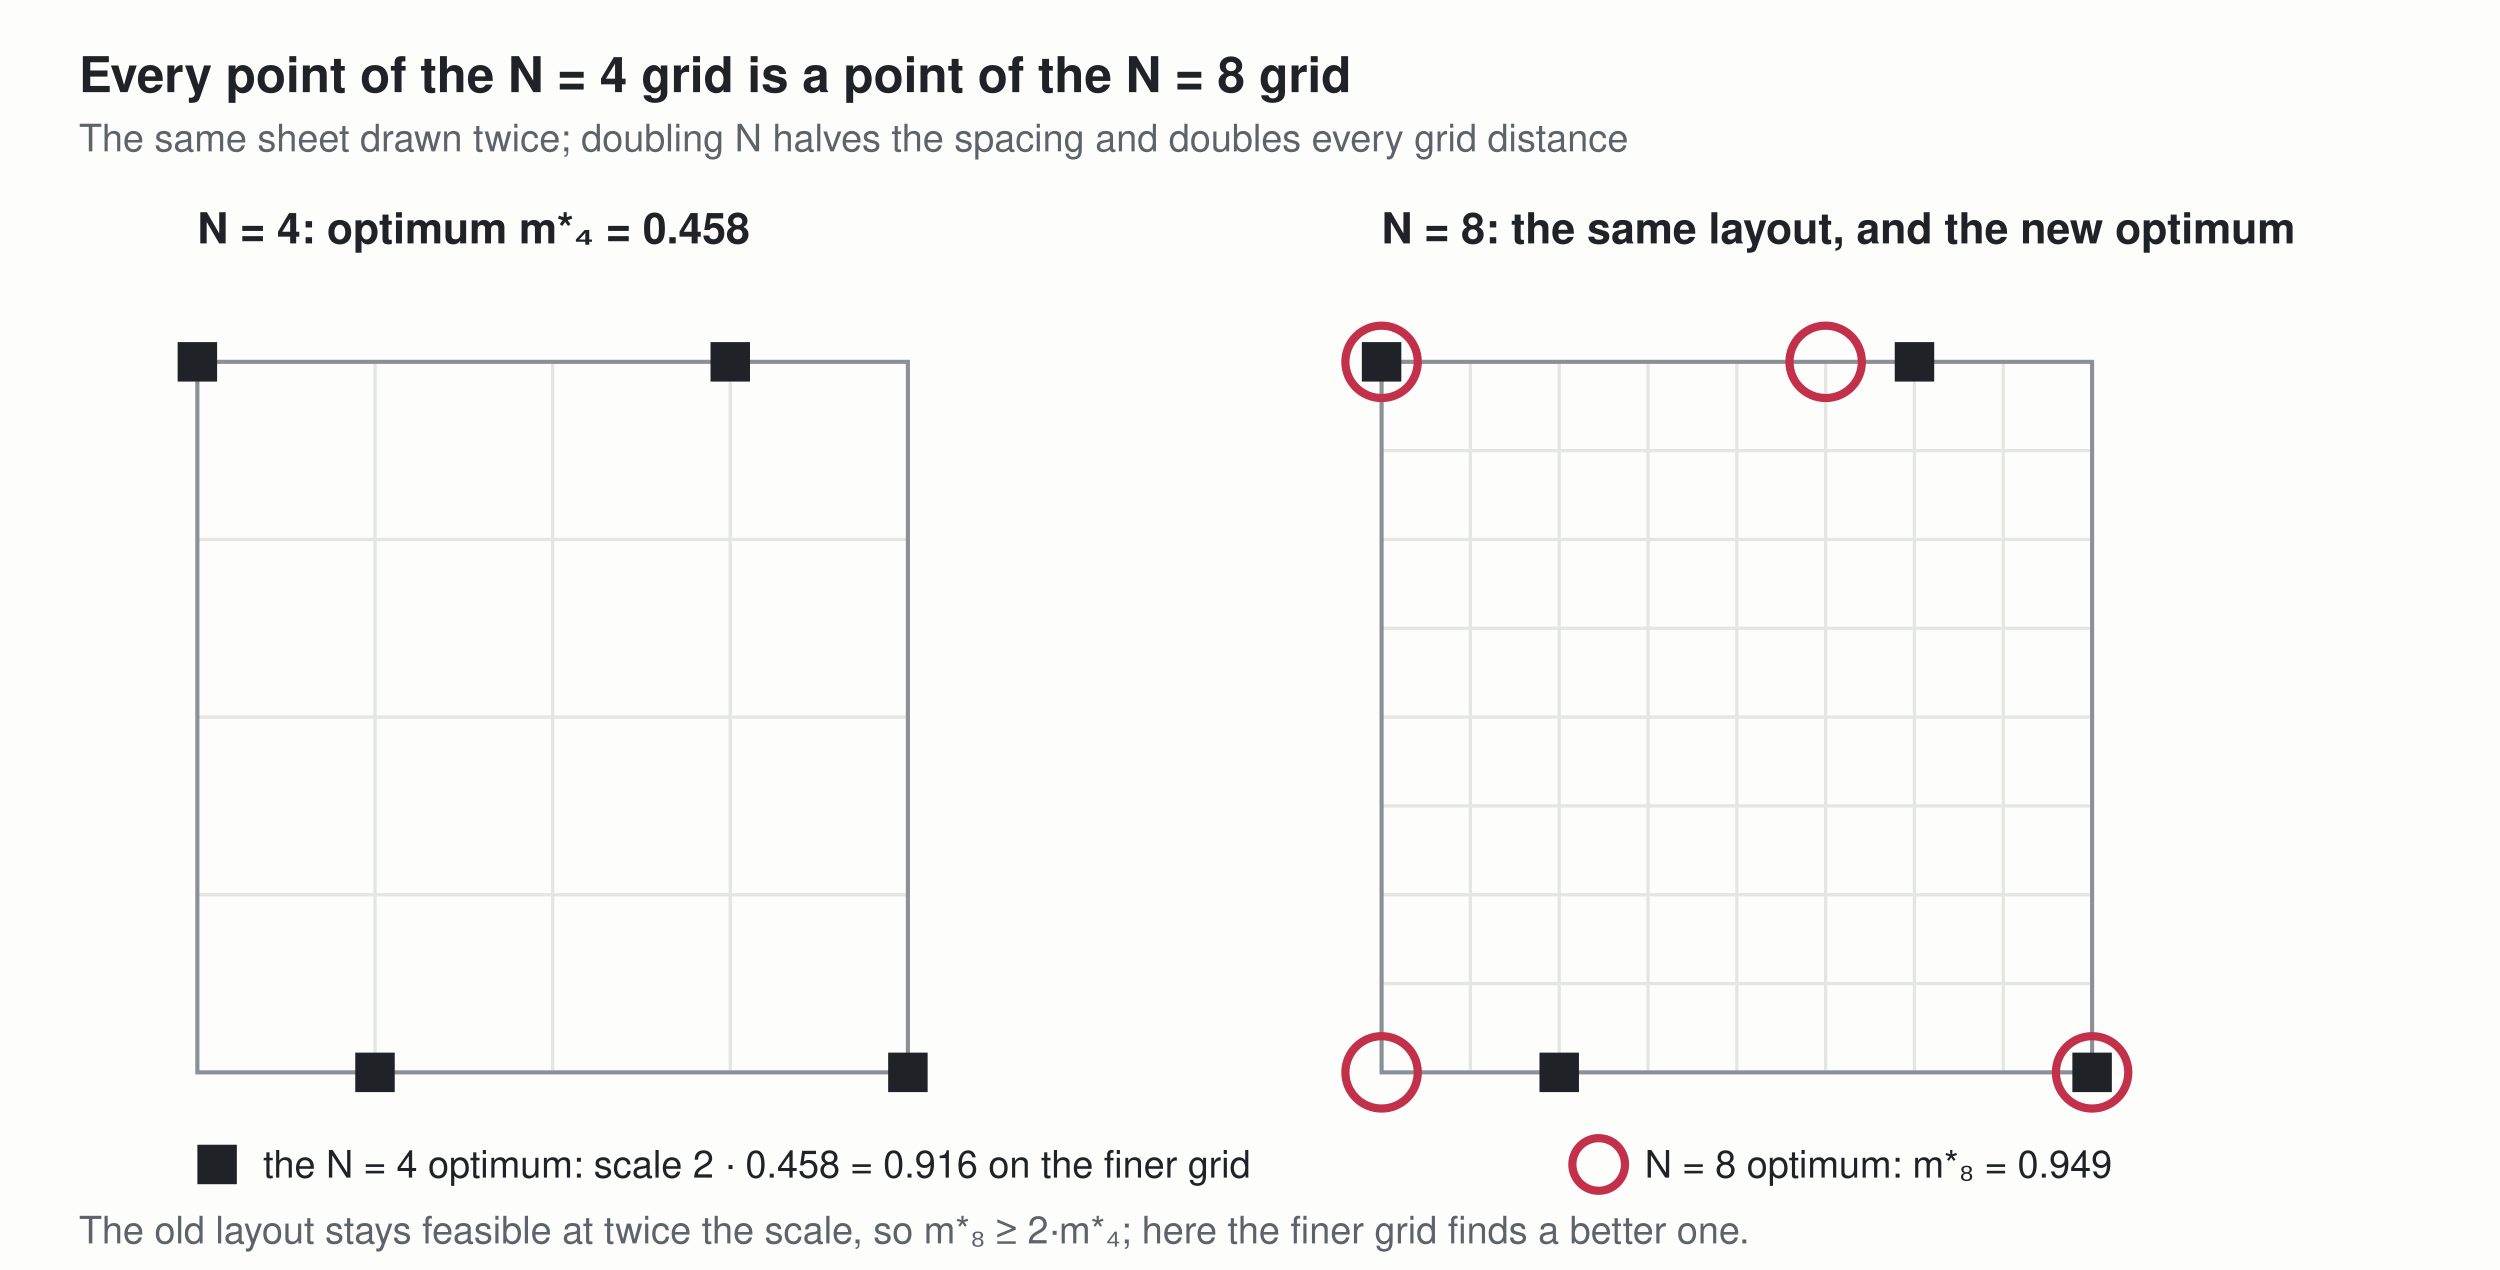
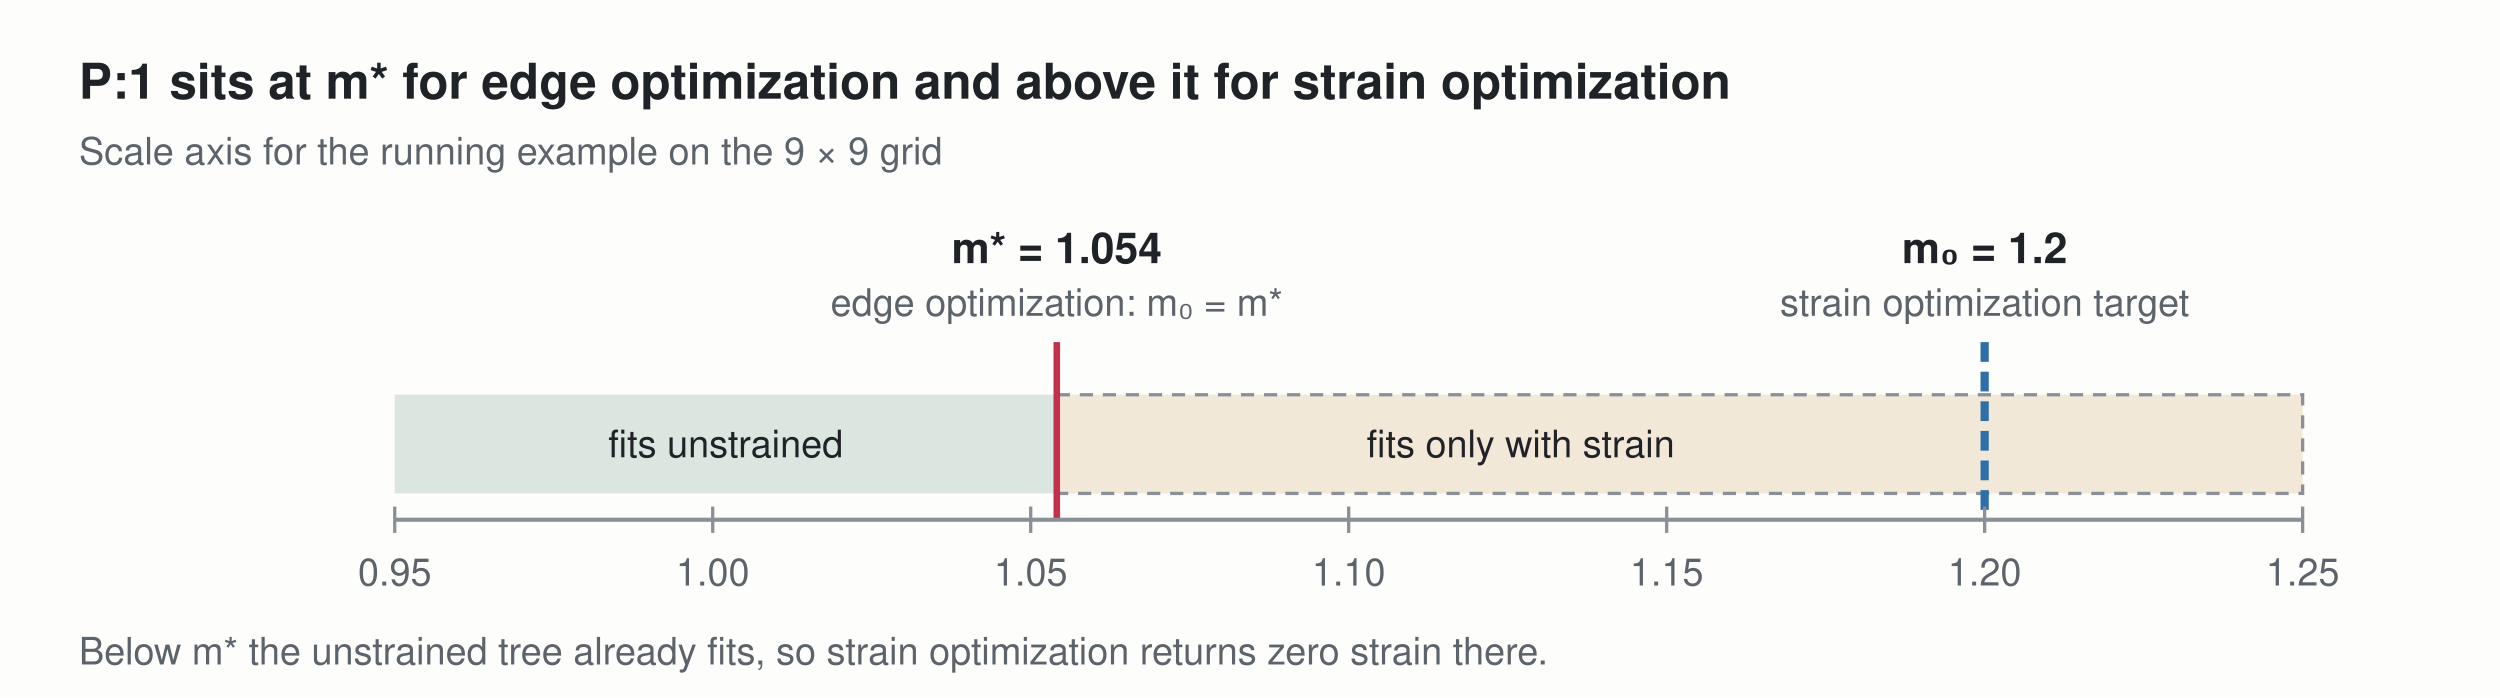
- <svg xmlns="http://www.w3.org/2000/svg" width="760" height="386" font-family="Archivo, -apple-system, system-ui, 'Segoe UI', Helvetica, Arial, sans-serif" viewBox="0 0 760 386" role="img" aria-label="Every grid point of the 4 by 4 grid is a grid point of the 8 by 8 grid, so doubling never hurts" font-size="13">
-   <rect x="0" y="0" width="760" height="386" fill="#fdfdfb" />
-   <text data-claude-text-id="title" x="24" y="28" font-size="15" font-weight="600" fill="#1f2328">Every point of the N = 4 grid is a point of the N = 8 grid</text>
-   <text data-claude-text-id="subtitle" x="24" y="46" font-size="11.5" fill="#5d636b">The same sheet drawn twice; doubling N halves the spacing and doubles every grid distance</text>
-   <text data-claude-text-id="left-title" x="60" y="74" font-weight="600" fill="#1f2328">N = 4: optimum m*₄ = 0.458</text>
-   <g data-claude-anchor="coarse">
+ <svg xmlns="http://www.w3.org/2000/svg" width="760" height="212" font-family="Archivo, -apple-system, system-ui, 'Segoe UI', Helvetica, Arial, sans-serif" viewBox="0 0 760 212" role="img" aria-label="Edge optimization fixes the scale at the optimum; strain optimization picks a target above it" font-size="13">
+   <rect x="0" y="0" width="760" height="212" fill="#fdfdfb" />
+   <text data-claude-text-id="title" x="24" y="30" font-size="15" font-weight="600" fill="#1f2328">P:1 sits at m* for edge optimization and above it for strain optimization</text>
+   <text data-claude-text-id="subtitle" x="24" y="50" font-size="11.5" fill="#5d636b">Scale axis for the running example on the 9 × 9 grid</text>
+   <g data-claude-anchor="band-fits">
+     <rect x="120" y="120" width="201.26" height="30" fill="#23704a" fill-opacity="0.16" />
+     <text data-claude-text-id="fits" x="220.63" y="139" text-anchor="middle" font-size="11.5" fill="#1f2328">fits unstrained</text>
+   </g>
+   <g data-claude-anchor="band-strain">
+     <rect x="321.26" y="120" width="378.74" height="30" fill="#b7791f" fill-opacity="0.16" stroke="#8a9097" stroke-width="1" stroke-dasharray="4 3" />
+     <text data-claude-text-id="needs" x="462.297" y="139" text-anchor="middle" font-size="11.5" fill="#1f2328">fits only with strain</text>
+   </g>
+   <g data-claude-anchor="mark-mstar">
+     <line x1="321.26" y1="104" x2="321.26" y2="158" stroke="#c2304a" stroke-width="2" />
+     <text data-claude-text-id="mstar" x="321.26" y="80" text-anchor="middle" font-weight="600" fill="#1f2328">m* = 1.054</text>
+     <text data-claude-text-id="mstar-note" x="321.26" y="96" text-anchor="middle" font-size="11.5" fill="#5d636b">edge optimization: m₀ = m*</text>
+   </g>
+   <g data-claude-anchor="mark-target">
+     <line x1="603.333" y1="104" x2="603.333" y2="158" stroke="#2f6fa8" stroke-width="2.5" stroke-dasharray="6 3" />
+     <text data-claude-text-id="target" x="603.333" y="80" text-anchor="middle" font-weight="600" fill="#1f2328">m₀ = 1.2</text>
+     <text data-claude-text-id="target-note" x="603.333" y="96" text-anchor="middle" font-size="11.5" fill="#5d636b">strain optimization target</text>
+   </g>
+   <g data-claude-anchor="axis">
+     <line x1="120" y1="158" x2="700" y2="158" stroke="#8a9097" stroke-width="1.25" />
    <g>
-       <g>
-         <line x1="60" y1="326" x2="60" y2="110" stroke="#e3e6e1" />
-         <line x1="60" y1="326" x2="276" y2="326" stroke="#e3e6e1" />
-       </g>
-       <g>
-         <line x1="114" y1="326" x2="114" y2="110" stroke="#e3e6e1" />
-         <line x1="60" y1="272" x2="276" y2="272" stroke="#e3e6e1" />
-       </g>
-       <g>
-         <line x1="168" y1="326" x2="168" y2="110" stroke="#e3e6e1" />
-         <line x1="60" y1="218" x2="276" y2="218" stroke="#e3e6e1" />
-       </g>
-       <g>
-         <line x1="222" y1="326" x2="222" y2="110" stroke="#e3e6e1" />
-         <line x1="60" y1="164" x2="276" y2="164" stroke="#e3e6e1" />
-       </g>
-       <g>
-         <line x1="276" y1="326" x2="276" y2="110" stroke="#e3e6e1" />
-         <line x1="60" y1="110" x2="276" y2="110" stroke="#e3e6e1" />
-       </g>
-       <rect x="60" y="110" width="216" height="216" fill="none" stroke="#8a9097" stroke-width="1.25" />
+       <line x1="120" y1="154" x2="120" y2="162" stroke="#8a9097" />
+       <text x="120" y="178" text-anchor="middle" font-size="11.5" fill="#5d636b">0.95</text>
    </g>
-     <rect x="54" y="104" width="12" height="12" fill="#1f2328" />
-     <rect x="216" y="104" width="12" height="12" fill="#1f2328" />
-     <rect x="108" y="320" width="12" height="12" fill="#1f2328" />
-     <rect x="270" y="320" width="12" height="12" fill="#1f2328" />
+     <g>
+       <line x1="216.667" y1="154" x2="216.667" y2="162" stroke="#8a9097" />
+       <text x="216.667" y="178" text-anchor="middle" font-size="11.5" fill="#5d636b">1.00</text>
+     </g>
+     <g>
+       <line x1="313.333" y1="154" x2="313.333" y2="162" stroke="#8a9097" />
+       <text x="313.333" y="178" text-anchor="middle" font-size="11.5" fill="#5d636b">1.05</text>
+     </g>
+     <g>
+       <line x1="410" y1="154" x2="410" y2="162" stroke="#8a9097" />
+       <text x="410" y="178" text-anchor="middle" font-size="11.5" fill="#5d636b">1.10</text>
+     </g>
+     <g>
+       <line x1="506.667" y1="154" x2="506.667" y2="162" stroke="#8a9097" />
+       <text x="506.667" y="178" text-anchor="middle" font-size="11.5" fill="#5d636b">1.15</text>
+     </g>
+     <g>
+       <line x1="603.333" y1="154" x2="603.333" y2="162" stroke="#8a9097" />
+       <text x="603.333" y="178" text-anchor="middle" font-size="11.5" fill="#5d636b">1.20</text>
+     </g>
+     <g>
+       <line x1="700" y1="154" x2="700" y2="162" stroke="#8a9097" />
+       <text x="700" y="178" text-anchor="middle" font-size="11.5" fill="#5d636b">1.25</text>
+     </g>
  </g>
-   <text data-claude-text-id="right-title" x="420" y="74" font-weight="600" fill="#1f2328">N = 8: the same layout, and the new optimum</text>
-   <g data-claude-anchor="fine">
-     <g>
-       <g>
-         <line x1="420" y1="326" x2="420" y2="110" stroke="#e3e6e1" />
-         <line x1="420" y1="326" x2="636" y2="326" stroke="#e3e6e1" />
-       </g>
-       <g>
-         <line x1="447" y1="326" x2="447" y2="110" stroke="#e3e6e1" />
-         <line x1="420" y1="299" x2="636" y2="299" stroke="#e3e6e1" />
-       </g>
-       <g>
-         <line x1="474" y1="326" x2="474" y2="110" stroke="#e3e6e1" />
-         <line x1="420" y1="272" x2="636" y2="272" stroke="#e3e6e1" />
-       </g>
-       <g>
-         <line x1="501" y1="326" x2="501" y2="110" stroke="#e3e6e1" />
-         <line x1="420" y1="245" x2="636" y2="245" stroke="#e3e6e1" />
-       </g>
-       <g>
-         <line x1="528" y1="326" x2="528" y2="110" stroke="#e3e6e1" />
-         <line x1="420" y1="218" x2="636" y2="218" stroke="#e3e6e1" />
-       </g>
-       <g>
-         <line x1="555" y1="326" x2="555" y2="110" stroke="#e3e6e1" />
-         <line x1="420" y1="191" x2="636" y2="191" stroke="#e3e6e1" />
-       </g>
-       <g>
-         <line x1="582" y1="326" x2="582" y2="110" stroke="#e3e6e1" />
-         <line x1="420" y1="164" x2="636" y2="164" stroke="#e3e6e1" />
-       </g>
-       <g>
-         <line x1="609" y1="326" x2="609" y2="110" stroke="#e3e6e1" />
-         <line x1="420" y1="137" x2="636" y2="137" stroke="#e3e6e1" />
-       </g>
-       <g>
-         <line x1="636" y1="326" x2="636" y2="110" stroke="#e3e6e1" />
-         <line x1="420" y1="110" x2="636" y2="110" stroke="#e3e6e1" />
-       </g>
-       <rect x="420" y="110" width="216" height="216" fill="none" stroke="#8a9097" stroke-width="1.25" />
-     </g>
-     <rect x="414" y="104" width="12" height="12" fill="#1f2328" />
-     <rect x="576" y="104" width="12" height="12" fill="#1f2328" />
-     <rect x="468" y="320" width="12" height="12" fill="#1f2328" />
-     <rect x="630" y="320" width="12" height="12" fill="#1f2328" />
-     <circle cx="420" cy="110" r="11" fill="none" stroke="#c2304a" stroke-width="2.5" />
-     <circle cx="555" cy="110" r="11" fill="none" stroke="#c2304a" stroke-width="2.5" />
-     <circle cx="420" cy="326" r="11" fill="none" stroke="#c2304a" stroke-width="2.5" />
-     <circle cx="636" cy="326" r="11" fill="none" stroke="#c2304a" stroke-width="2.5" />
-   </g>
-   <g data-claude-anchor="legend">
-     <rect x="60" y="348" width="12" height="12" fill="#1f2328" />
-     <text data-claude-text-id="leg-old" x="80" y="358" font-size="11.5" fill="#1f2328">the N = 4 optimum: scale 2 · 0.458 = 0.916 on the finer grid</text>
-     <circle cx="486" cy="354" r="8" fill="none" stroke="#c2304a" stroke-width="2.5" />
-     <text data-claude-text-id="leg-new" x="500" y="358" font-size="11.5" fill="#1f2328">N = 8 optimum: m*₈ = 0.949</text>
-   </g>
-   <text data-claude-text-id="note" x="24" y="378" font-size="11.5" fill="#5d636b">The old layout stays feasible at twice the scale, so m*₈ ≥ 2·m*₄; here the finer grid finds a better one.</text>
+   <text data-claude-text-id="note" x="24" y="202" font-size="11.5" fill="#5d636b">Below m* the unstrained tree already fits, so strain optimization returns zero strain there.</text>
</svg>
